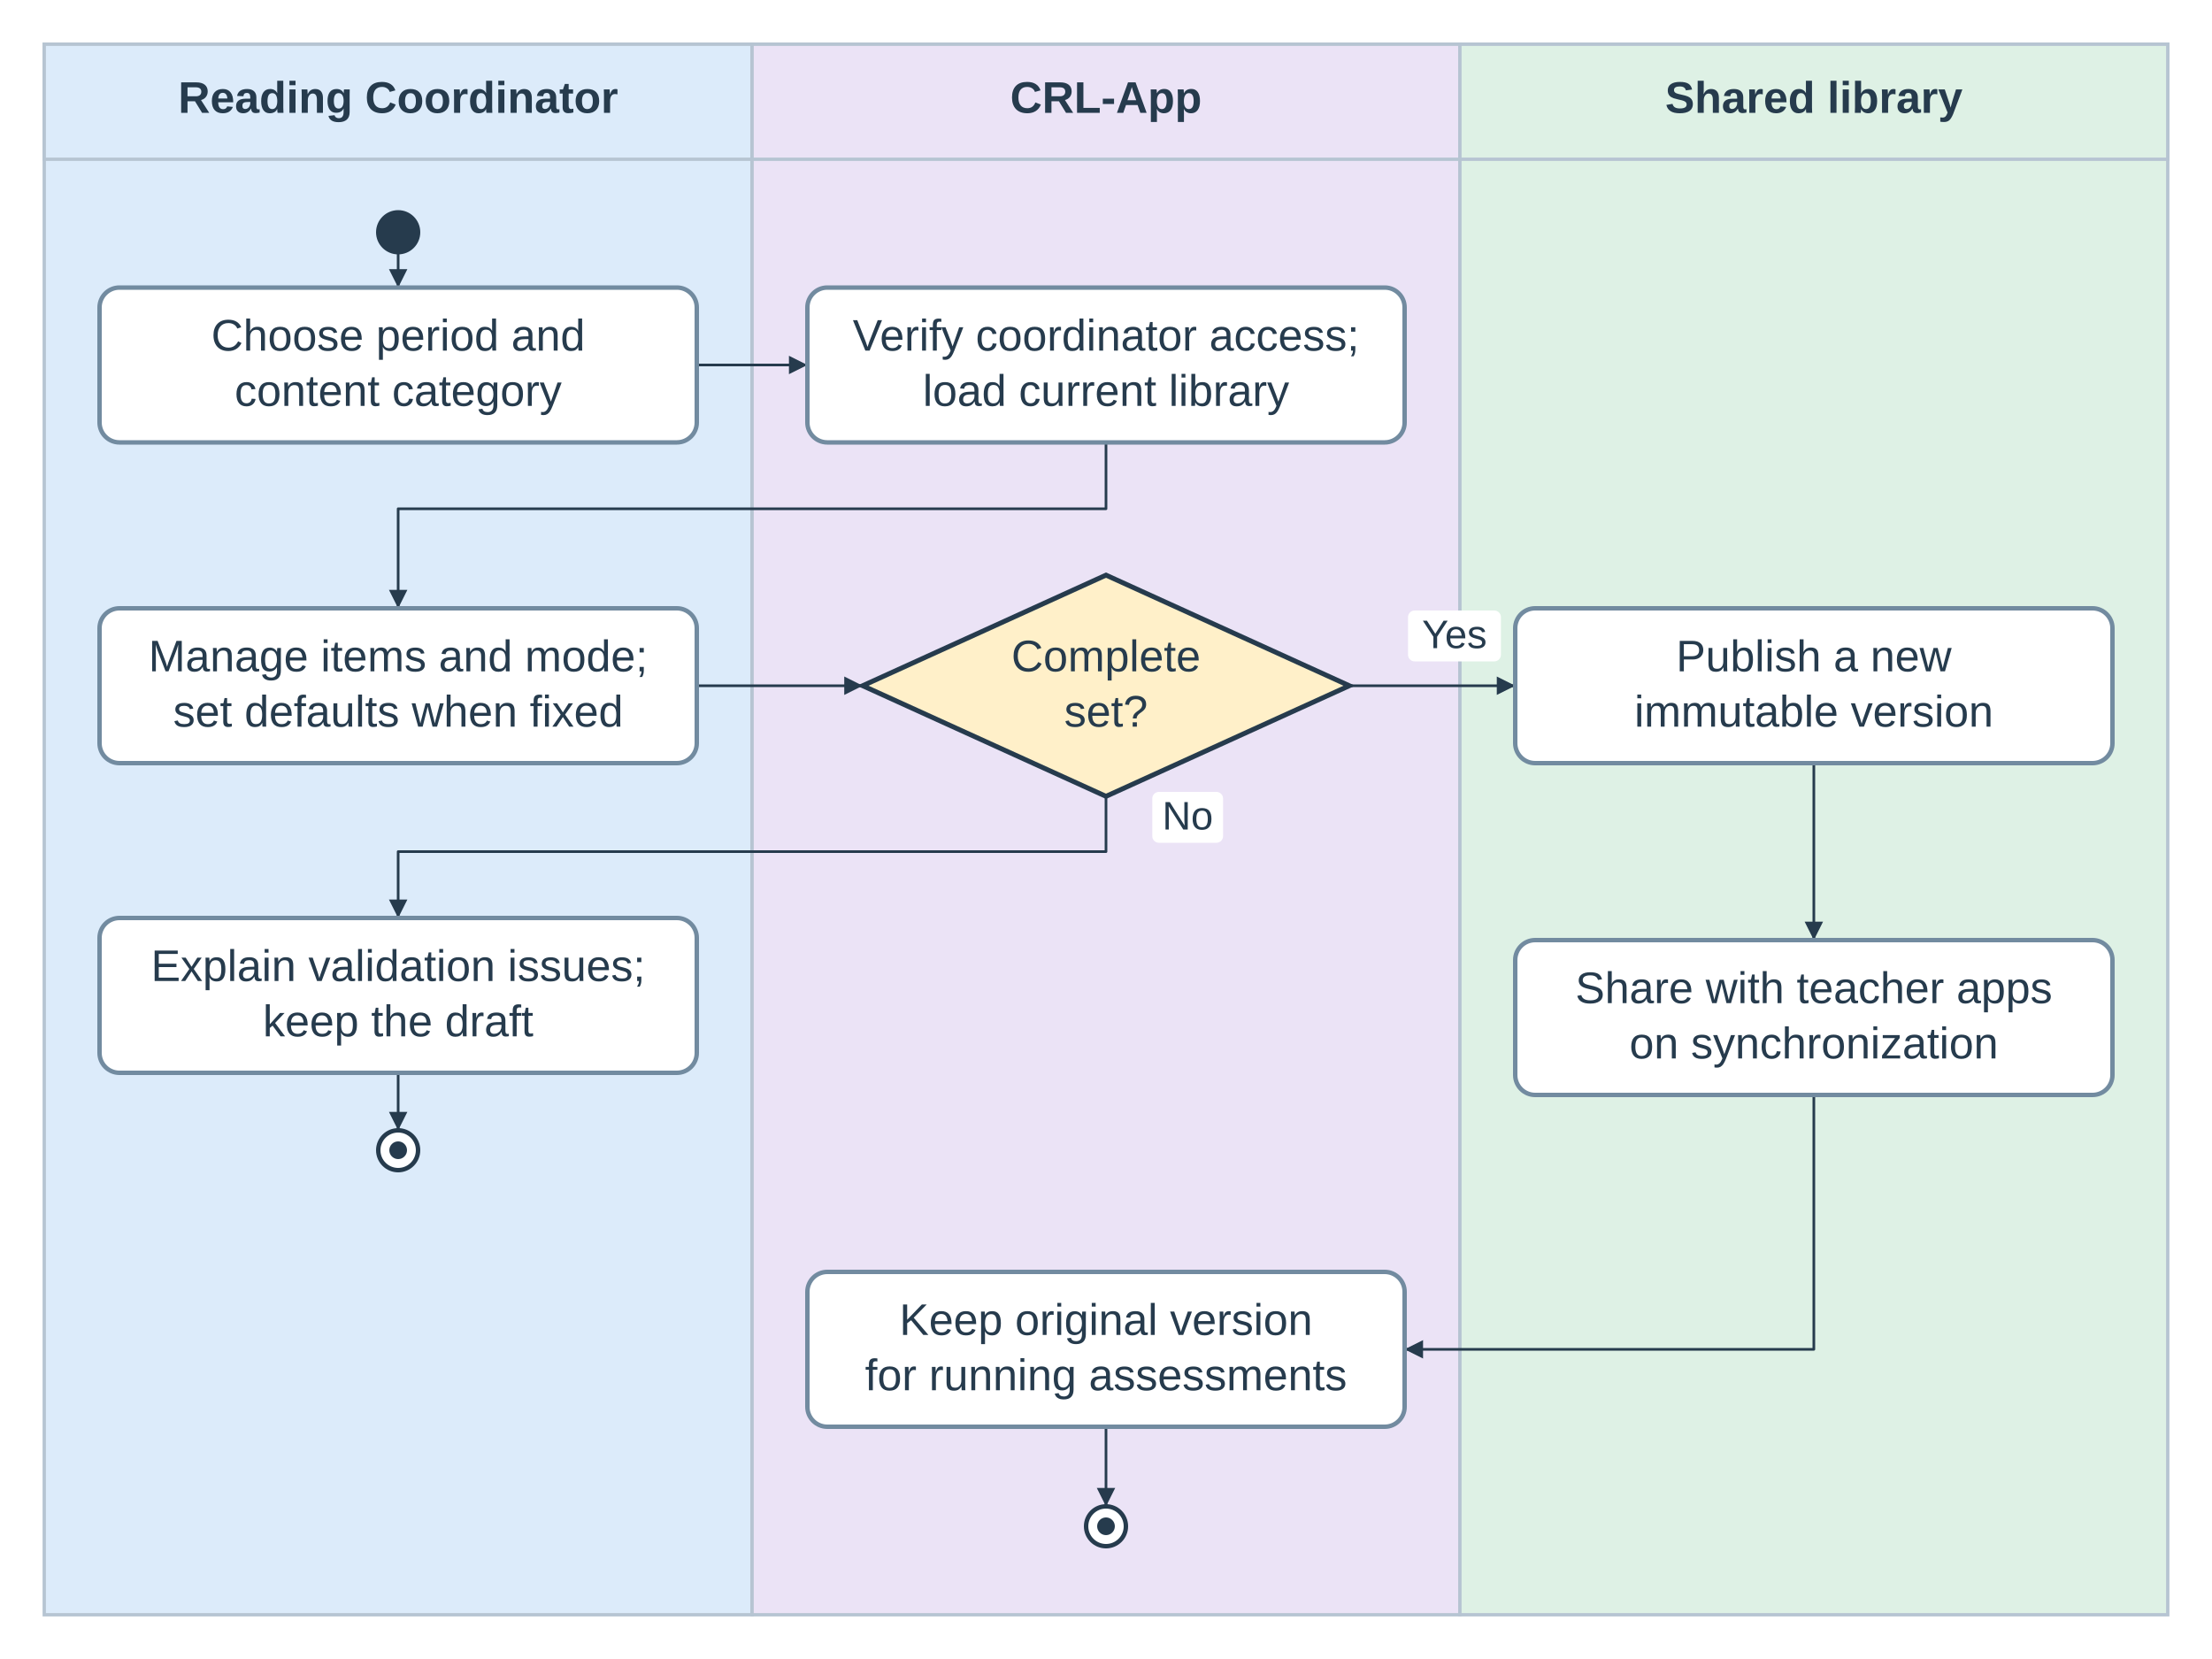
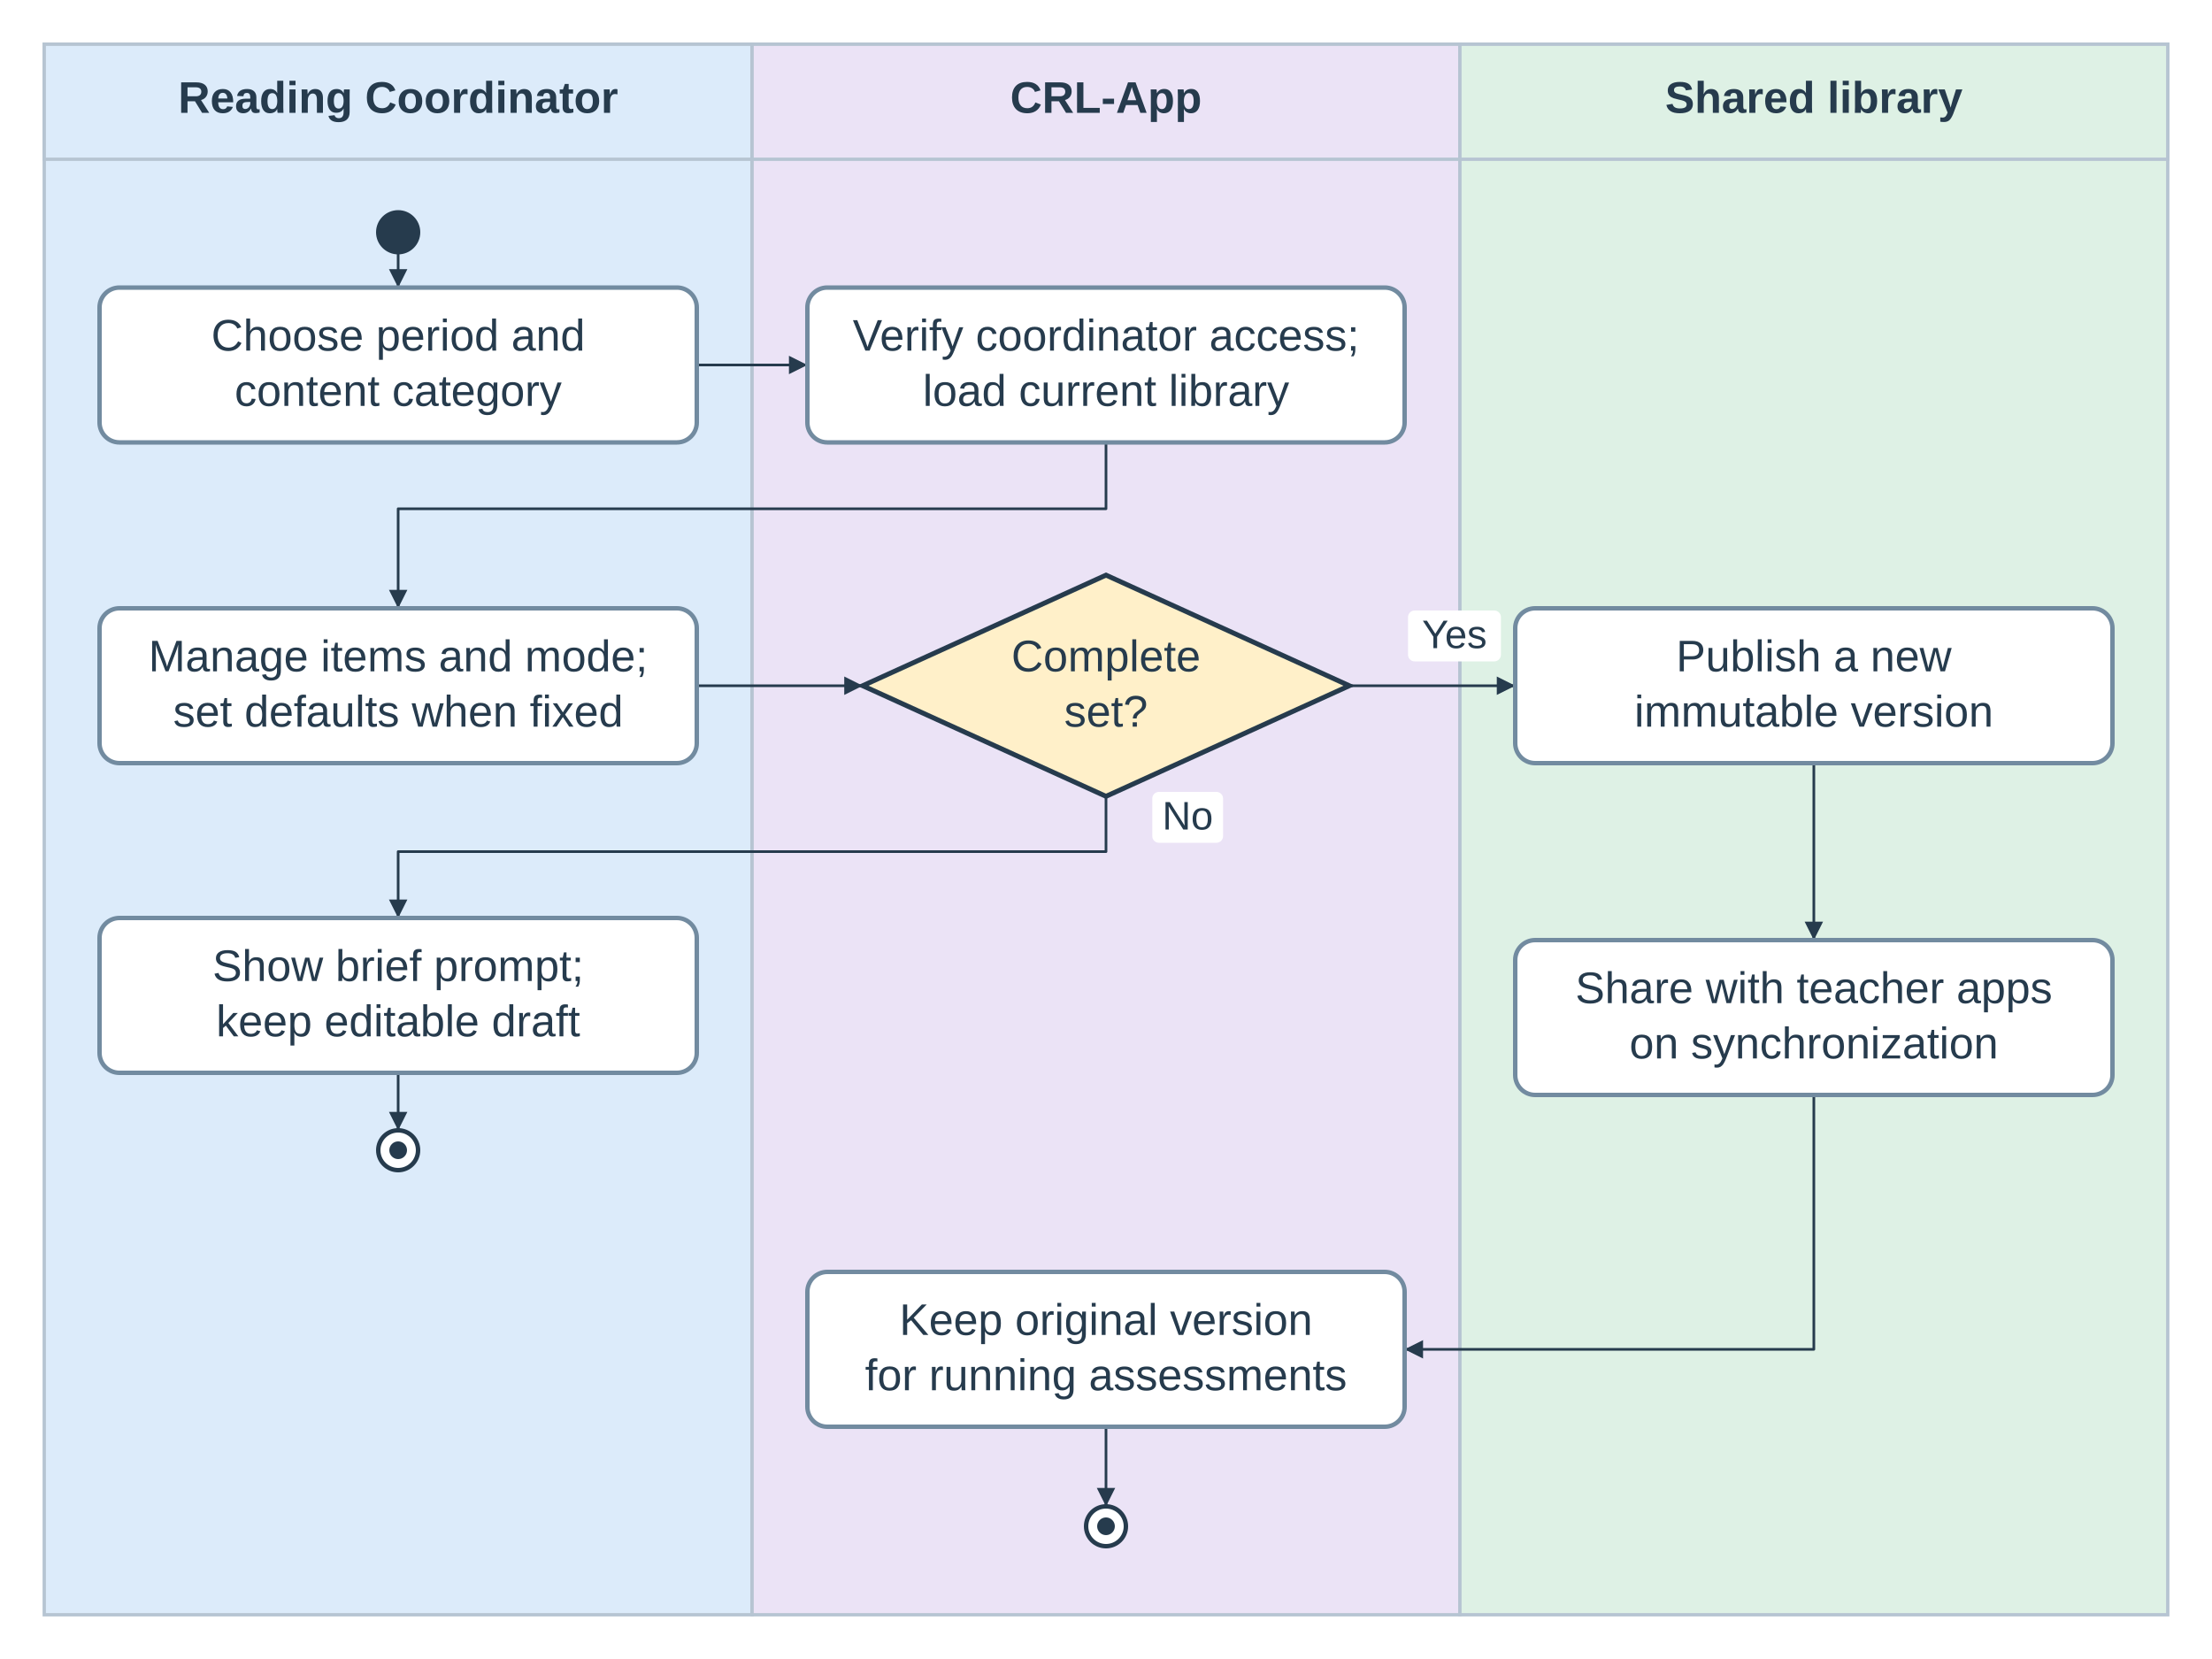
<svg xmlns="http://www.w3.org/2000/svg" width="1000" height="750" viewBox="0 0 1000 750">
  <rect width="100%" height="100%" fill="white" />
  <defs>
    <marker id="arrow" viewBox="0 0 12 12" refX="11" refY="6" markerWidth="10" markerHeight="10" markerUnits="userSpaceOnUse" orient="auto-start-reverse">
      <path d="M1,1 L11,6 L1,11 Z" fill="#263b4d" />
    </marker>
  </defs>
  <rect x="20.0" y="20" width="320.0" height="710" rx="0" fill="#dcebfa" stroke="#b6c4d2" stroke-width="1.5" />
  <rect x="20.0" y="20" width="320.0" height="52" rx="0" fill="#dcebfa" stroke="#b6c4d2" stroke-width="1.5" />
  <rect x="340.0" y="20" width="320.0" height="710" rx="0" fill="#ebe3f6" stroke="#b6c4d2" stroke-width="1.5" />
  <rect x="340.0" y="20" width="320.0" height="52" rx="0" fill="#ebe3f6" stroke="#b6c4d2" stroke-width="1.5" />
  <rect x="660.0" y="20" width="320.0" height="710" rx="0" fill="#def1e5" stroke="#b6c4d2" stroke-width="1.5" />
  <rect x="660.0" y="20" width="320.0" height="52" rx="0" fill="#def1e5" stroke="#b6c4d2" stroke-width="1.5" />
  <polyline points="180.0,114.0 180.0,130.0" fill="none" stroke="#263b4d" stroke-width="1.2" stroke-linejoin="round" marker-end="url(#arrow)" />
  <polyline points="315.0,165.0 365.0,165.0" fill="none" stroke="#263b4d" stroke-width="1.2" stroke-linejoin="round" marker-end="url(#arrow)" />
  <polyline points="500.0,200.0 500.0,230 180.0,230 180.0,275.0" fill="none" stroke="#263b4d" stroke-width="1.2" stroke-linejoin="round" marker-end="url(#arrow)" />
  <polyline points="315.0,310.0 390.0,310.0" fill="none" stroke="#263b4d" stroke-width="1.2" stroke-linejoin="round" marker-end="url(#arrow)" />
  <polyline points="500.0,360.0 500.0,385 180.0,385 180.0,415.0" fill="none" stroke="#263b4d" stroke-width="1.2" stroke-linejoin="round" marker-end="url(#arrow)" />
  <polyline points="180.0,485.0 180.0,511.0" fill="none" stroke="#263b4d" stroke-width="1.2" stroke-linejoin="round" marker-end="url(#arrow)" />
  <polyline points="610.0,310.0 685.0,310.0" fill="none" stroke="#263b4d" stroke-width="1.2" stroke-linejoin="round" marker-end="url(#arrow)" />
  <polyline points="820.0,345.0 820.0,425.0" fill="none" stroke="#263b4d" stroke-width="1.2" stroke-linejoin="round" marker-end="url(#arrow)" />
  <polyline points="820.0,495.0 820.0,610 635.0,610.0" fill="none" stroke="#263b4d" stroke-width="1.2" stroke-linejoin="round" marker-end="url(#arrow)" />
  <polyline points="500.0,645.0 500.0,681.0" fill="none" stroke="#263b4d" stroke-width="1.2" stroke-linejoin="round" marker-end="url(#arrow)" />
  <text x="180.0" y="51.0" text-anchor="middle" font-family="Arial,sans-serif" font-size="20" fill="#263b4d" font-weight="bold">Reading Coordinator</text>
  <text x="500.0" y="51.0" text-anchor="middle" font-family="Arial,sans-serif" font-size="20" fill="#263b4d" font-weight="bold">CRL-App</text>
  <text x="820.0" y="51.0" text-anchor="middle" font-family="Arial,sans-serif" font-size="20" fill="#263b4d" font-weight="bold">Shared library</text>
  <circle cx="180" cy="105" r="9.0" fill="#263b4d" stroke="#263b4d" stroke-width="2" />
  <rect x="45.0" y="130.0" width="270" height="70" rx="9" fill="white" stroke="#728ba0" stroke-width="2" />
  <text x="180" y="158.5" text-anchor="middle" font-family="Arial,sans-serif" font-size="20" fill="#263b4d">Choose period and</text>
  <text x="180" y="183.5" text-anchor="middle" font-family="Arial,sans-serif" font-size="20" fill="#263b4d">content category</text>
  <rect x="365.0" y="130.0" width="270" height="70" rx="9" fill="white" stroke="#728ba0" stroke-width="2" />
  <text x="500" y="158.5" text-anchor="middle" font-family="Arial,sans-serif" font-size="20" fill="#263b4d">Verify coordinator access;</text>
  <text x="500" y="183.5" text-anchor="middle" font-family="Arial,sans-serif" font-size="20" fill="#263b4d">load current library</text>
  <rect x="45.0" y="275.0" width="270" height="70" rx="9" fill="white" stroke="#728ba0" stroke-width="2" />
  <text x="180" y="303.5" text-anchor="middle" font-family="Arial,sans-serif" font-size="20" fill="#263b4d">Manage items and mode;</text>
  <text x="180" y="328.5" text-anchor="middle" font-family="Arial,sans-serif" font-size="20" fill="#263b4d">set defaults when fixed</text>
  <polygon points="500,260.0 610.0,310 500,360.0 390.0,310" fill="#fff0c9" stroke="#263b4d" stroke-width="2.2" />
  <text x="500" y="303.5" text-anchor="middle" font-family="Arial,sans-serif" font-size="20" fill="#263b4d">Complete</text>
  <text x="500" y="328.5" text-anchor="middle" font-family="Arial,sans-serif" font-size="20" fill="#263b4d">set?</text>
  <rect x="45.0" y="415.0" width="270" height="70" rx="9" fill="white" stroke="#728ba0" stroke-width="2" />
-   <text x="180" y="443.5" text-anchor="middle" font-family="Arial,sans-serif" font-size="20" fill="#263b4d">Explain validation issues;</text>
-   <text x="180" y="468.5" text-anchor="middle" font-family="Arial,sans-serif" font-size="20" fill="#263b4d">keep the draft</text>
+   <text x="180" y="443.5" text-anchor="middle" font-family="Arial,sans-serif" font-size="20" fill="#263b4d">Show brief prompt;</text>
+   <text x="180" y="468.5" text-anchor="middle" font-family="Arial,sans-serif" font-size="20" fill="#263b4d">keep editable draft</text>
  <circle cx="180" cy="520" r="9.0" fill="white" stroke="#263b4d" stroke-width="2" />
  <circle cx="180" cy="520" r="4.0" fill="#263b4d" />
  <rect x="685.0" y="275.0" width="270" height="70" rx="9" fill="white" stroke="#728ba0" stroke-width="2" />
  <text x="820" y="303.5" text-anchor="middle" font-family="Arial,sans-serif" font-size="20" fill="#263b4d">Publish a new</text>
  <text x="820" y="328.5" text-anchor="middle" font-family="Arial,sans-serif" font-size="20" fill="#263b4d">immutable version</text>
  <rect x="685.0" y="425.0" width="270" height="70" rx="9" fill="white" stroke="#728ba0" stroke-width="2" />
  <text x="820" y="453.5" text-anchor="middle" font-family="Arial,sans-serif" font-size="20" fill="#263b4d">Share with teacher apps</text>
  <text x="820" y="478.5" text-anchor="middle" font-family="Arial,sans-serif" font-size="20" fill="#263b4d">on synchronization</text>
  <rect x="365.0" y="575.0" width="270" height="70" rx="9" fill="white" stroke="#728ba0" stroke-width="2" />
  <text x="500" y="603.5" text-anchor="middle" font-family="Arial,sans-serif" font-size="20" fill="#263b4d">Keep original version</text>
  <text x="500" y="628.5" text-anchor="middle" font-family="Arial,sans-serif" font-size="20" fill="#263b4d">for running assessments</text>
  <circle cx="500" cy="690" r="9.0" fill="white" stroke="#263b4d" stroke-width="2" />
  <circle cx="500" cy="690" r="4.0" fill="#263b4d" />
  <rect x="520.923" y="358" width="32" height="23" rx="3" fill="white" />
  <text x="536.923" y="375" text-anchor="middle" font-family="Arial,sans-serif" font-size="18" fill="#263b4d">No</text>
  <rect x="636.538" y="276" width="42" height="23" rx="3" fill="white" />
  <text x="657.538" y="293" text-anchor="middle" font-family="Arial,sans-serif" font-size="18" fill="#263b4d">Yes</text>
</svg>
